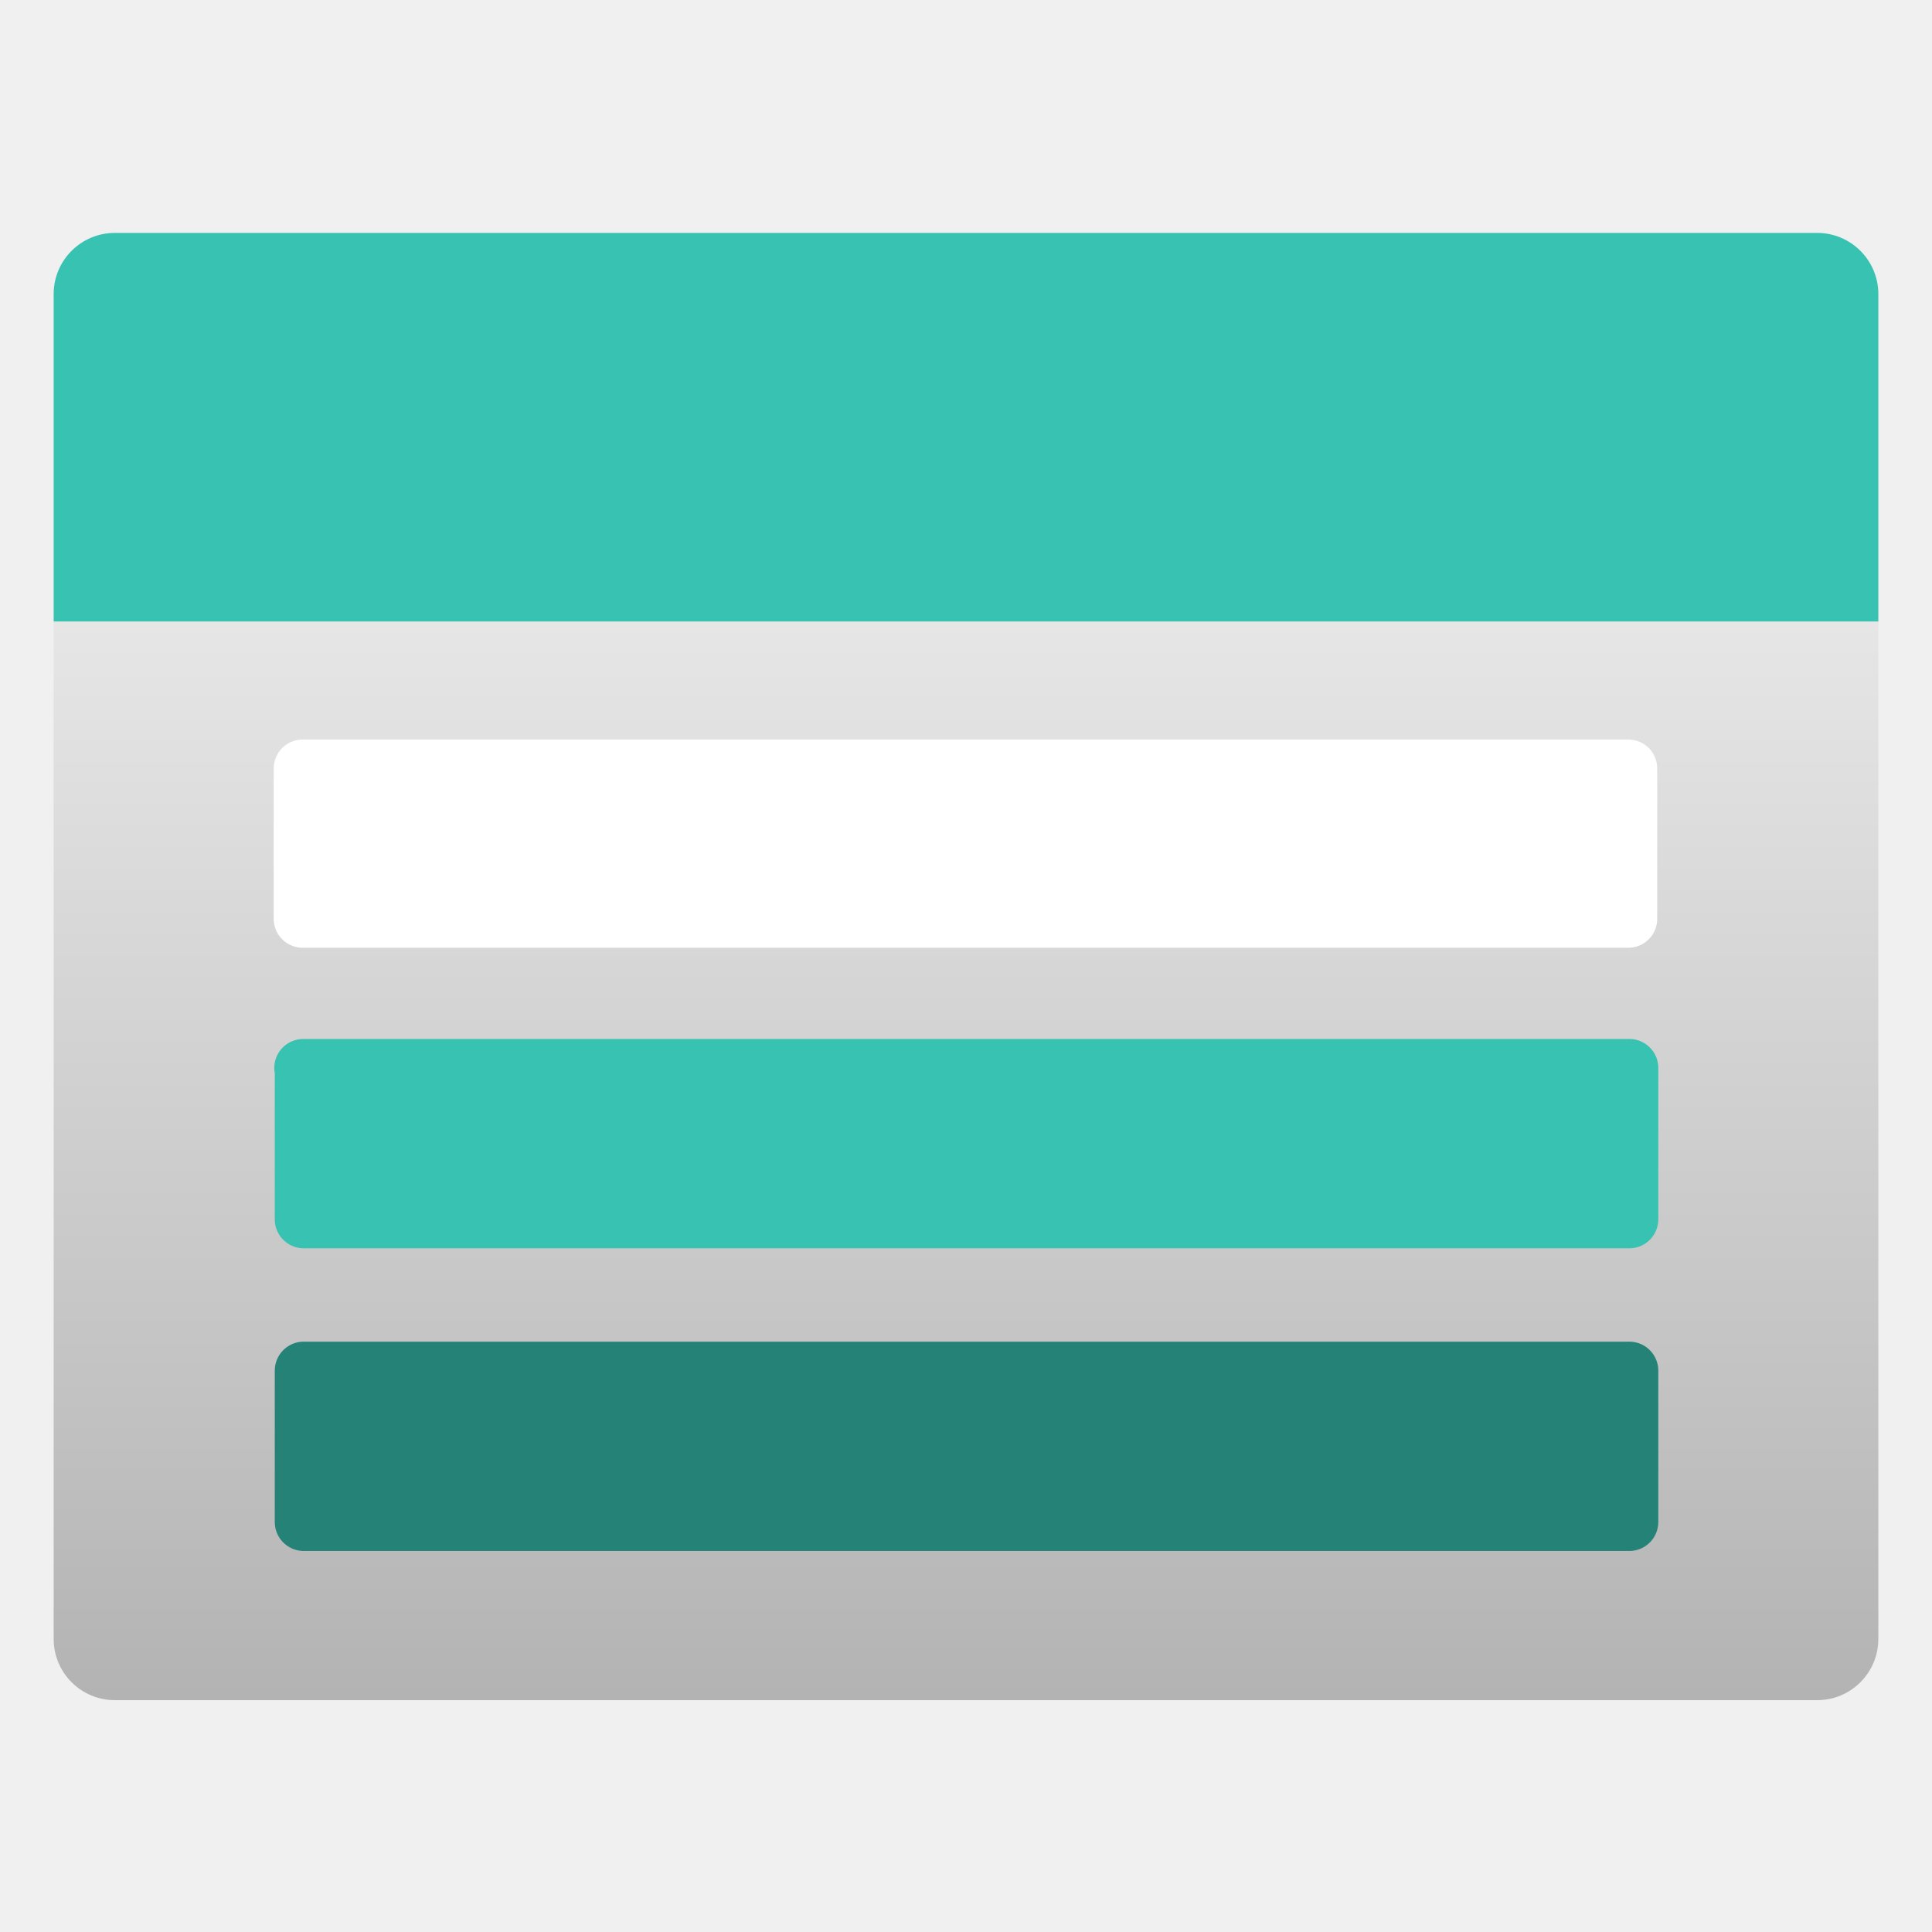
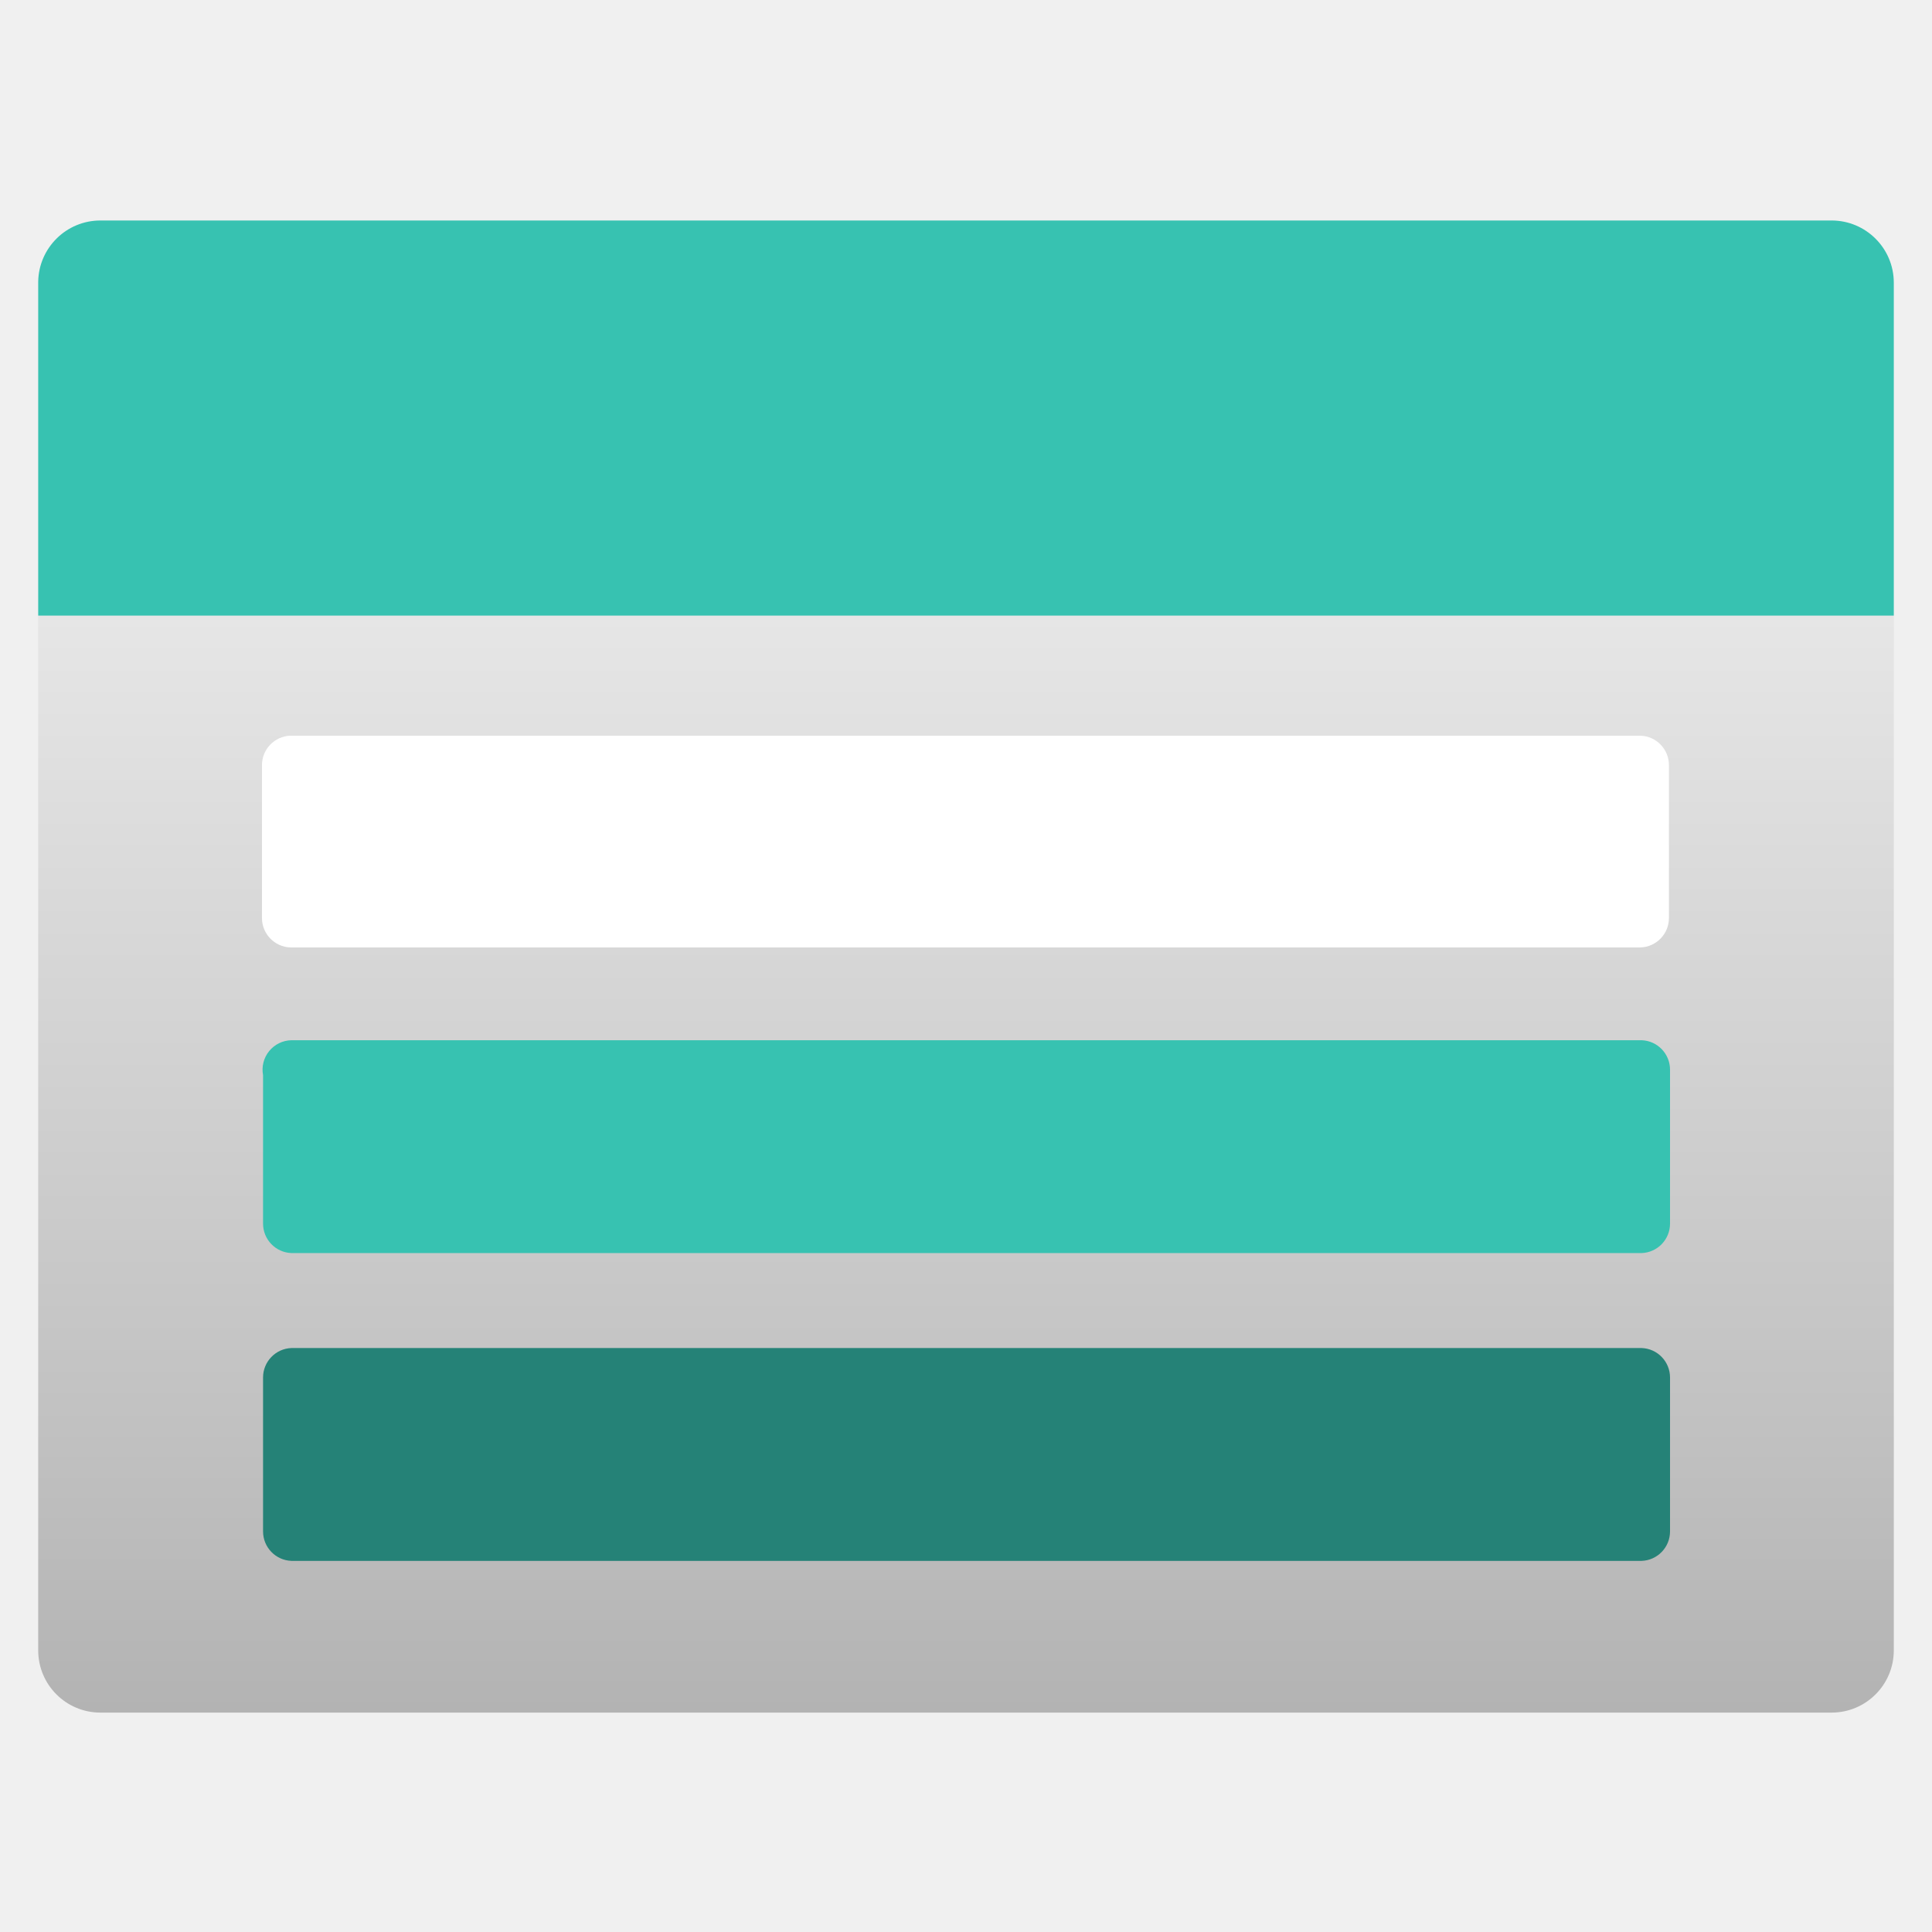
- <svg xmlns="http://www.w3.org/2000/svg" id="f2f04349-8aee-4413-84c9-a9053611b319" width="18" height="18" viewBox="0 0 18 18">
+ <svg xmlns="http://www.w3.org/2000/svg" id="f2f04349-8aee-4413-84c9-a9053611b319" width="18" height="18" viewBox="0.15 1.86 17.70 14.28">
  <defs>
    <linearGradient id="ad4c4f96-09aa-4f91-ba10-5cb8ad530f74" x1="9" y1="15.83" x2="9" y2="5.79" gradientUnits="userSpaceOnUse">
      <stop offset="0" stop-color="#b3b3b3" />
      <stop offset="0.26" stop-color="#c1c1c1" />
      <stop offset="1" stop-color="#e6e6e6" />
    </linearGradient>
  </defs>
  <path d="M.5,5.79h17a0,0,0,0,1,0,0v9.48a.57.57,0,0,1-.57.57H1.07a.57.57,0,0,1-.57-.57V5.79A0,0,0,0,1,.5,5.79Z" fill="url(#ad4c4f96-09aa-4f91-ba10-5cb8ad530f74)" />
  <path d="M1.07,2.17H16.93a.57.57,0,0,1,.57.57V5.79a0,0,0,0,1,0,0H.5a0,0,0,0,1,0,0V2.73A.57.57,0,0,1,1.07,2.17Z" fill="#37c2b1" />
  <path d="M2.81,6.89H15.18a.27.27,0,0,1,.26.27v1.4a.27.27,0,0,1-.26.27H2.81a.27.27,0,0,1-.26-.27V7.16A.27.27,0,0,1,2.81,6.89Z" fill="#fff" />
  <path d="M2.82,9.68H15.19a.27.27,0,0,1,.26.27v1.41a.27.27,0,0,1-.26.27H2.82a.27.27,0,0,1-.26-.27V10A.27.27,0,0,1,2.82,9.68Z" fill="#37c2b1" />
  <path d="M2.82,12.5H15.19a.27.27,0,0,1,.26.27v1.41a.27.27,0,0,1-.26.27H2.82a.27.27,0,0,1-.26-.27V12.77A.27.27,0,0,1,2.82,12.5Z" fill="#258277" />
</svg>
